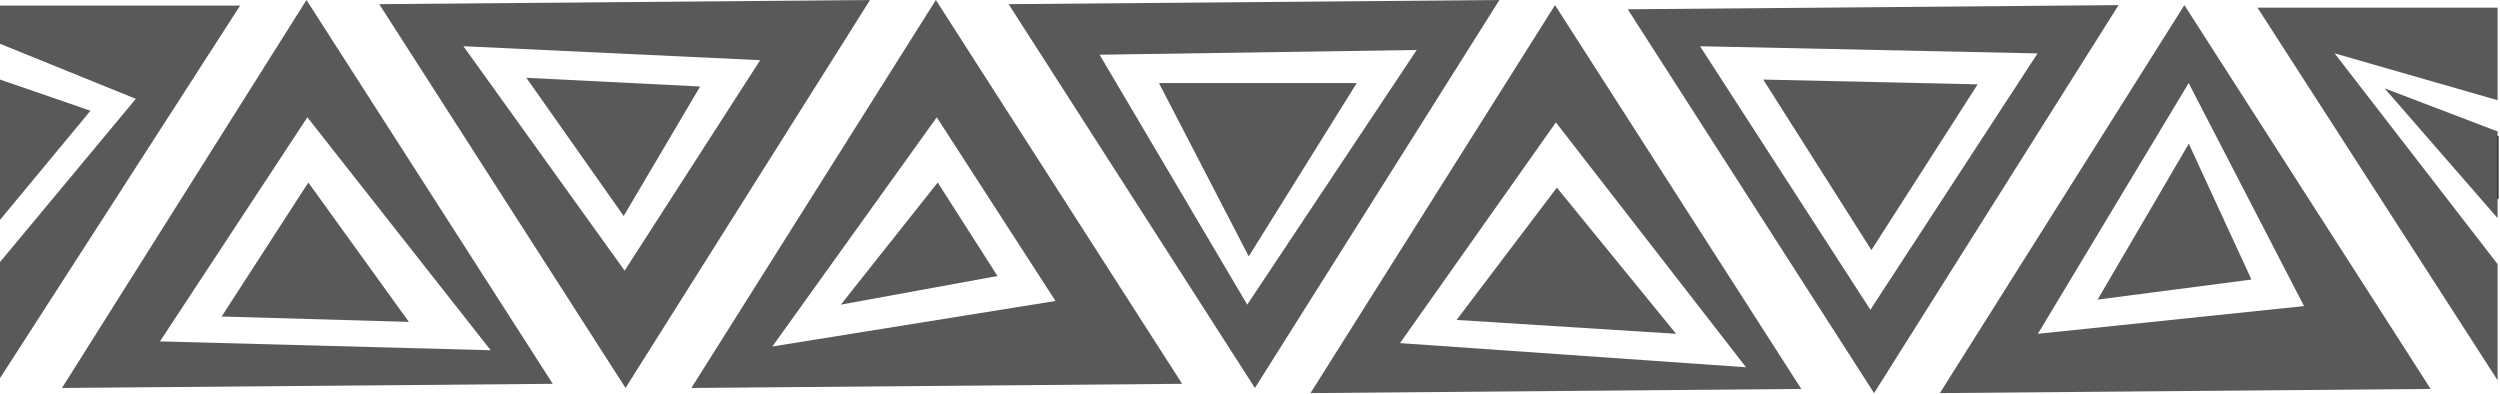
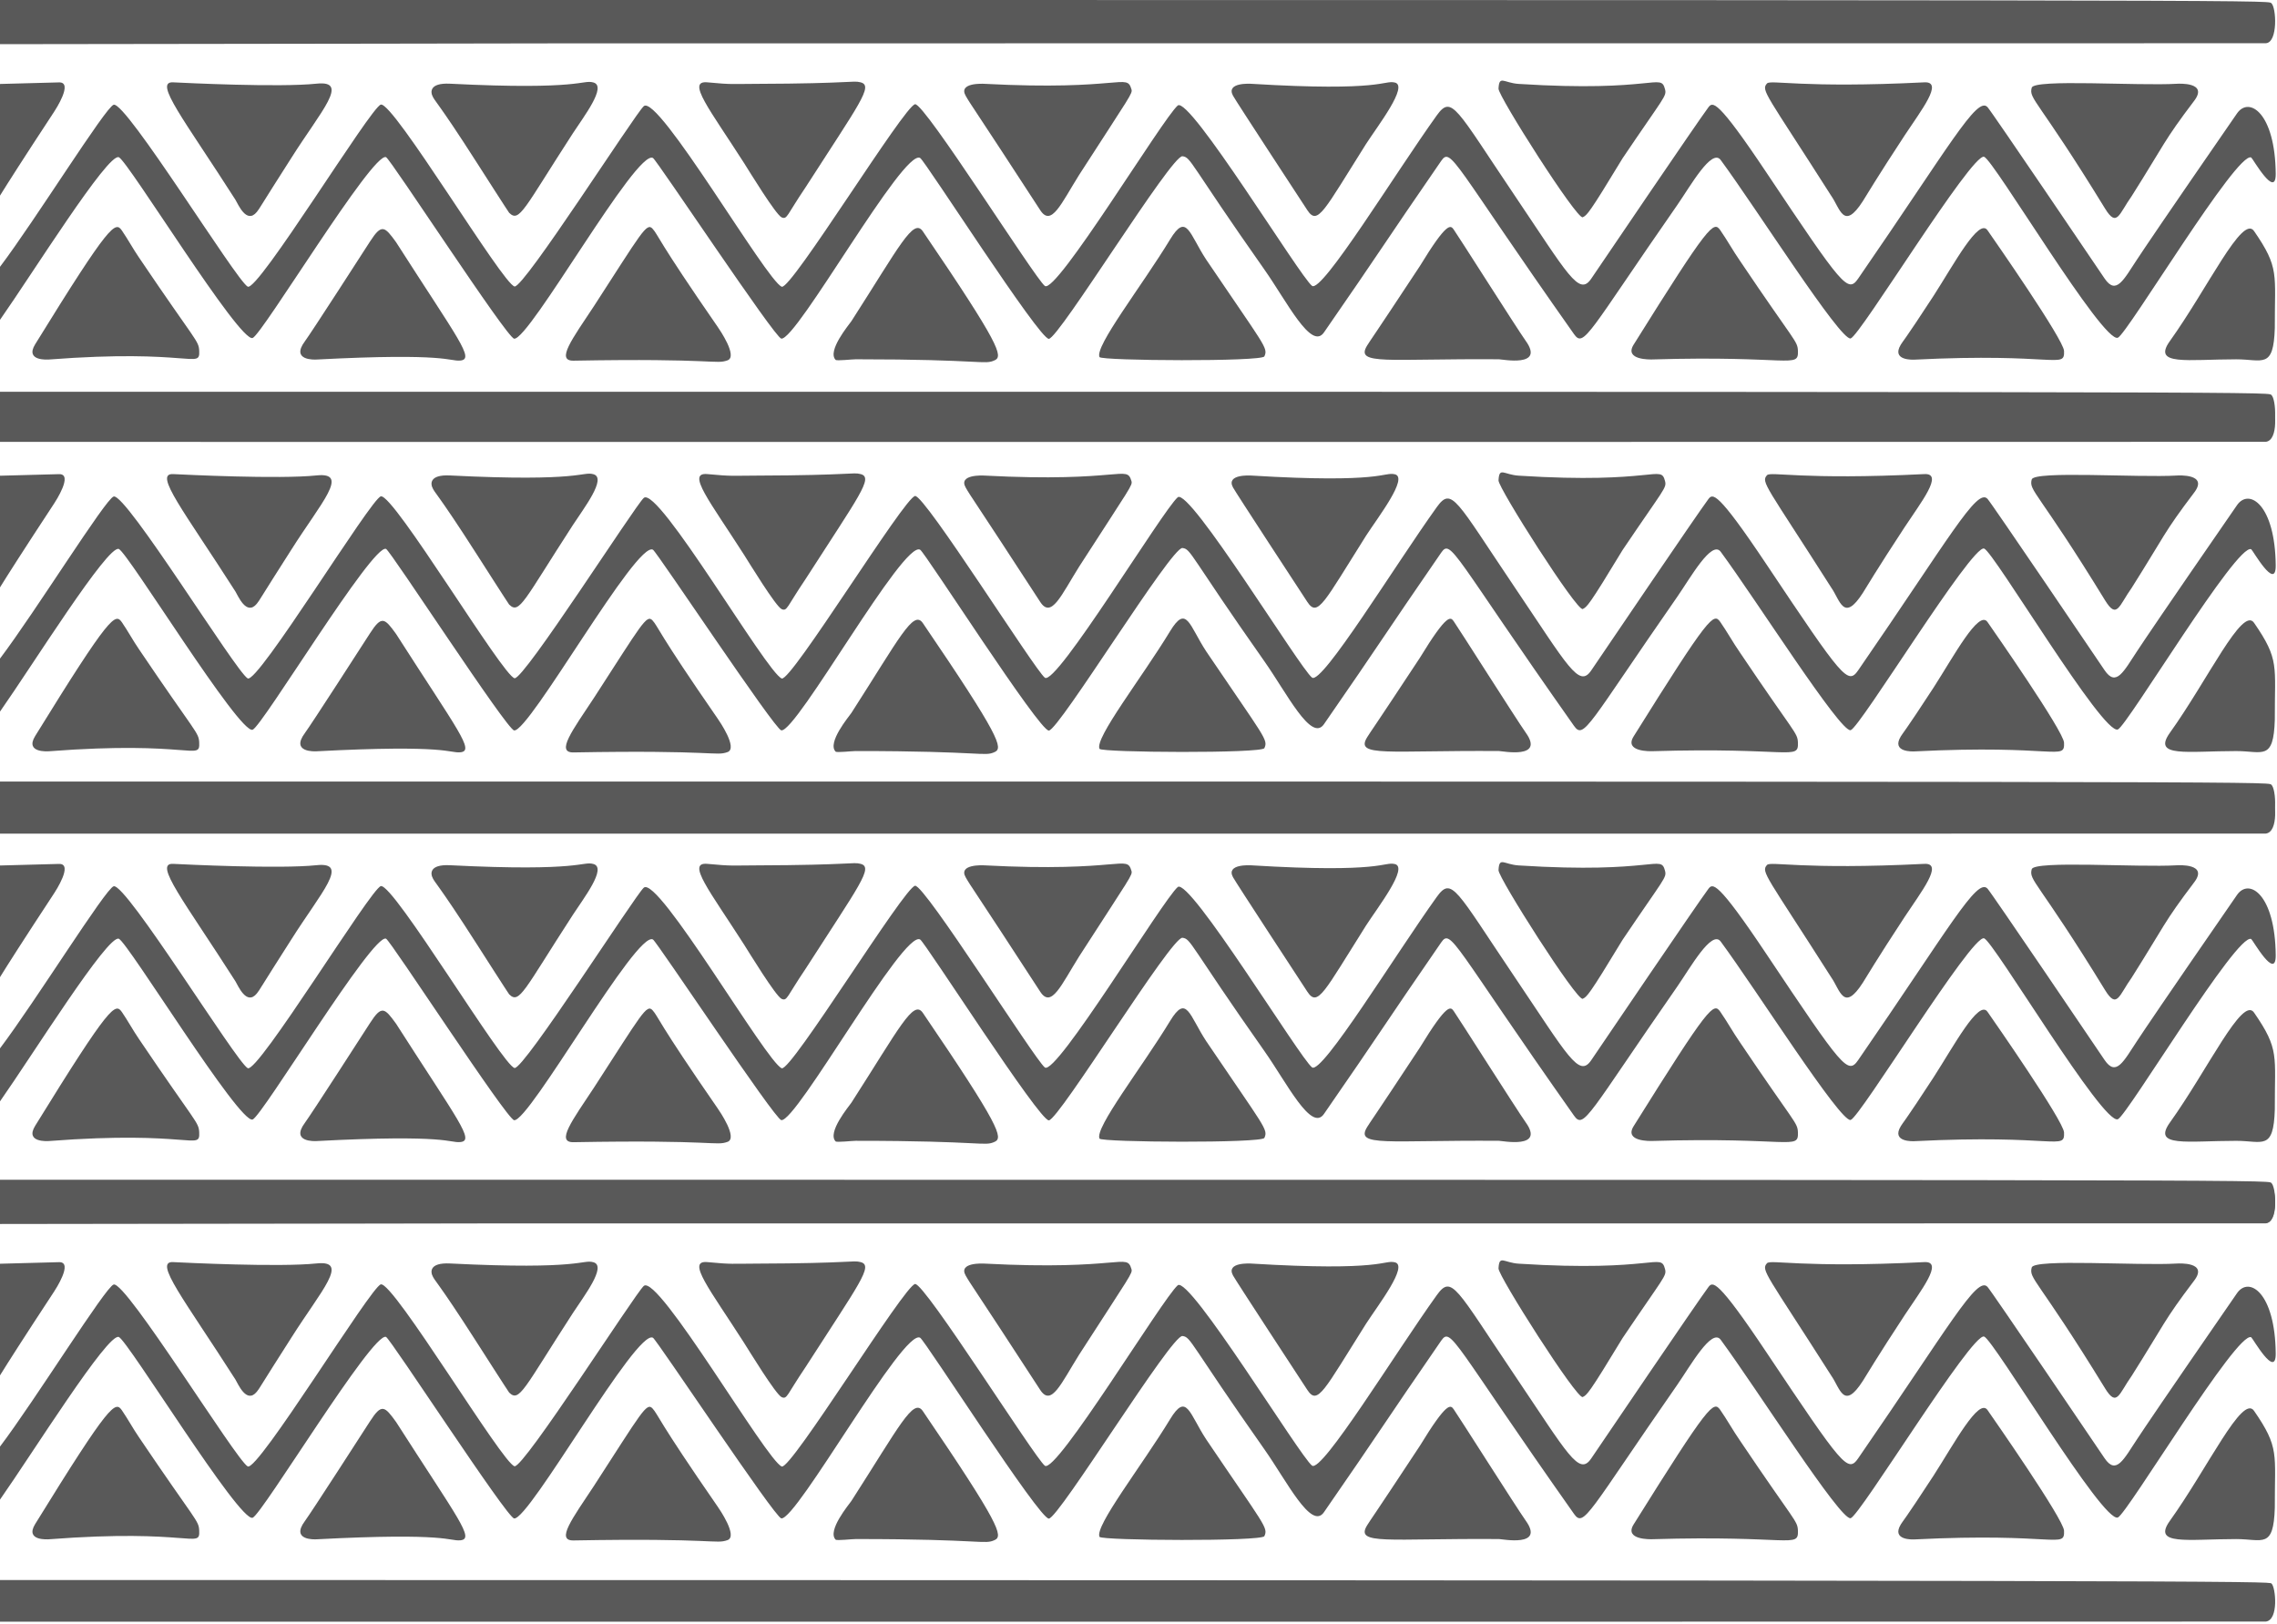
- <svg xmlns="http://www.w3.org/2000/svg" width="100%" height="100%" viewBox="0 0 1423 224" version="1.1" xml:space="preserve" style="fill-rule:evenodd;clip-rule:evenodd;stroke-linecap:round;stroke-linejoin:round;stroke-miterlimit:1.5;">
-   <g transform="matrix(1,0,0,1,-2073.094,-1345.737)">
-     <g transform="matrix(0,0.559313,-0.559313,0,3560.232,462.8917)">
-       <g transform="matrix(1,0,0,1,-899.8299,431.2446)">
-         <path d="M2868.872,1665.079L2873.105,2164.55L2478.275,1915.724L2868.872,1665.079ZM2834.717,1728.261L2597.656,1914.815L2825.698,2064.829L2834.717,1728.261Z" style="fill:rgb(89,89,89);" />
-       </g>
-       <g transform="matrix(1,0,0,1,-899.8299,431.2446)">
-         <path d="M2805.854,1811.514L2800.392,2002.06L2664.027,1913.834L2805.854,1811.514Z" style="fill:rgb(89,89,89);" />
-       </g>
+ <svg xmlns="http://www.w3.org/2000/svg" width="100%" height="100%" viewBox="0 0 780 556" version="1.1" xml:space="preserve" style="fill-rule:evenodd;clip-rule:evenodd;stroke-linejoin:round;stroke-miterlimit:2;">
+   <g>
+     <g>
+       <path d="M0,495.529l0,18.16c11.215,-15.982 36.908,-57.173 40.7,-55.708c3.092,1.194 41.339,63.571 45.846,61.919c3.293,-1.207 41.167,-63.852 45.691,-61.942c1.59,0.671 41.326,61.872 43.889,62.181c5.143,0.62 42.027,-65.291 47.565,-61.887c1.41,0.867 41.705,61.568 43.947,61.863c5.24,0.688 41.888,-65.363 47.576,-61.867c1.79,1.1 40.846,62.217 44.087,61.943c3.535,-0.299 41.989,-63.018 45.758,-62.541c2.994,0.379 2.272,2.167 28.089,38.843c7.66,10.881 16.029,27.789 20.374,21.518c20.225,-29.193 19.891,-29.376 40.14,-58.732c3.455,-5.008 4.025,0.478 45.52,59.294c3.438,4.874 4.839,-0.327 35.389,-44.234c4.452,-6.399 11.792,-19.57 14.872,-15.393c12.2,16.543 40.99,61.985 44.507,61.112c3.148,-0.781 41.479,-63.565 45.715,-62.229c3.265,1.029 40.814,64.218 45.845,61.968c3.317,-1.484 40.877,-64.083 45.658,-61.718c0.485,0.24 8.471,14.466 8.393,5.553c-0.183,-20.77 -9.121,-26.65 -13.27,-20.643c-26.274,38.045 -31.416,45.78 -34.107,49.828c-4.694,7.062 -7.26,12.59 -11.257,6.682c-3.193,-4.719 -38.67,-57.155 -40.096,-58.687c-3.625,-3.896 -13.106,13.493 -44.275,58.698c-3.542,5.136 -5.218,2.99 -31.381,-36.168c-17.092,-25.582 -18.501,-24.394 -19.996,-22.395c-3.834,5.128 -36.906,53.938 -40.1,58.652c-4.179,6.167 -7.999,-1.492 -26.226,-28.524c-20.156,-29.892 -21.514,-34.614 -26.699,-27.394c-14.174,19.737 -39.314,60.901 -42.708,58.358c-4.086,-3.061 -42.015,-65.212 -46.012,-61.761c-5.17,4.463 -41.667,64.812 -45.523,61.792c-3.484,-2.729 -41.08,-62.5 -44.429,-62.241c-3.552,0.275 -42.493,63.701 -45.687,62.513c-5.139,-1.912 -42.421,-66.249 -47.279,-61.835c-3.088,2.807 -41.03,62.245 -44.235,61.748c-3.968,-0.616 -41.52,-63.322 -45.827,-62.299c-3.404,0.808 -42.153,64.287 -45.609,62.354c-3.984,-2.228 -41.673,-63.454 -45.903,-62.304c-2.756,0.749 -26.813,39.485 -38.945,55.524Z" style="fill:#595959;" />
+       <path d="M0,404.127l0,15.129c97.674,-0.11 179.355,-0.254 196.541,-0.284c27.345,-0.048 578.45,0.03 579.65,-0.041c4.183,-0.247 3.597,-12.393 1.837,-13.753c-1.353,-1.045 -1.563,-1.063 -778.029,-1.052Z" style="fill:#595959;" />
+       <path d="M0,541.236l-0,14.26c340.002,0.006 775.718,0.022 776.137,-0.025c4.571,-0.507 3.378,-11.897 1.976,-13.041c-0.938,-0.766 -1.151,-1.179 -778.114,-1.194Z" style="fill:#595959;" />
+       <path d="M275.872,468.41c-6.394,9.456 -6.189,10.962 -8.084,10.192c-1.983,-0.806 -11.277,-16.077 -12.946,-18.686c-11.696,-18.274 -19.834,-28.282 -12.521,-27.586c8.534,0.812 8.366,0.543 16.929,0.517c32.732,-0.098 32.734,-1.231 35.541,-0.525c4.566,1.149 -0.482,7.387 -18.919,36.089Z" style="fill:#595959;" />
+       <path d="M369.671,464.026c-6.166,9.82 -9.524,17.96 -13.351,12.071c-23.472,-36.122 -23.634,-35.833 -25.533,-39.179c-2.583,-4.552 5.872,-4.108 6.426,-4.079c46.987,2.465 48.687,-3.85 50.365,1.861c0.435,1.48 -0.067,1.662 -17.907,29.326Z" style="fill:#595959;" />
+       <path d="M627.276,471.172c-22.177,-34.84 -24.142,-36.071 -21.984,-38.451c1.26,-1.389 11.877,1.707 53.908,-0.392c6.771,-0.338 -1.17,9.687 -6.722,18.135c-9.532,14.506 -13.403,21.09 -14.344,22.555c-6.621,10.314 -7.771,2.521 -10.859,-1.848Z" style="fill:#595959;" />
+       <path d="M0,432.89l0,38.249c2.571,-4.149 7.585,-12.058 18.533,-28.718c0.383,-0.582 6.696,-10.189 1.707,-10.072c-9.249,0.217 -15.236,0.42 -20.24,0.541Z" style="fill:#595959;" />
+       <path d="M196.186,449.874c-16.855,26.005 -18.228,30.598 -21.771,27.15c-0.214,-0.209 -10.18,-15.778 -11.061,-17.156c-13.904,-21.723 -14.46,-20.9 -15.344,-23.181c-0.275,-0.71 -1.236,-4.262 6.169,-3.888c45.271,2.284 45.213,-1.475 49.082,-0.428c4.773,1.293 -3.369,11.785 -7.075,17.503Z" style="fill:#595959;" />
+       <path d="M467.947,453.442c-14.394,22.782 -16.524,28.155 -20.122,22.662c-2.047,-3.124 -24.471,-37.356 -25.471,-39.229c-2.446,-4.578 5.831,-4.073 6.381,-4.04c45.161,2.753 45.174,-1.321 49.058,-0.442c4.827,1.092 -5.812,14.801 -9.846,21.049Z" style="fill:#595959;" />
+       <path d="M555.835,458.329c-11.633,19.218 -12.221,19.508 -13.657,20.216c-1.958,0.965 -28.975,-41.51 -28.851,-44.038c0.235,-4.786 1.775,-1.966 6.93,-1.637c46.752,2.984 48.592,-3.972 50.1,1.818c0.632,2.426 -0.18,2.371 -14.522,23.642Z" style="fill:#595959;" />
+       <path d="M730.236,471.28c-4.384,6.148 -5.048,10.962 -9.157,4.26c-23.069,-37.628 -26.143,-37.403 -25.105,-41.364c0.807,-3.078 36.585,-0.561 49.701,-1.355c0.563,-0.034 10.882,-0.658 5.967,5.819c-10.603,13.974 -10.033,14.633 -21.406,32.639Z" style="fill:#595959;" />
+       <path d="M413.218,493.099c20.068,29.71 21.249,30.144 19.9,33.102c-0.851,1.866 -55.848,1.529 -56.472,0.243c-1.754,-3.616 14.524,-24.388 24.168,-40.283c5.672,-9.348 6.55,-1.966 12.404,6.937Z" style="fill:#595959;" />
+       <path d="M47.615,492.34c19.617,29.09 20.452,28.362 20.626,31.979c0.308,6.39 -2.933,-0.761 -51.356,2.947c-0.47,0.036 -8.453,0.647 -4.831,-5.221c25.735,-41.697 27.463,-42.212 29.732,-38.907c2.021,2.943 3.808,6.26 5.829,9.203Z" style="fill:#595959;" />
+       <path d="M99.827,458.18c-10.968,17.15 -10.778,17.232 -11.831,18.528c-3.593,4.418 -6.526,-2.862 -7.349,-4.15c-17.47,-27.349 -28.152,-40.565 -21.356,-40.229c3.928,0.194 36.359,1.798 49.118,0.46c11.543,-1.211 1.638,9.228 -8.582,25.391Z" style="fill:#595959;" />
+       <path d="M203.532,508.878c16.251,-25.089 17.964,-28.666 20.002,-26.403c2.026,2.249 1.341,3.327 22.355,33.683c0.471,0.681 6.993,10.102 3.316,11.406c-4.113,1.459 -4.162,-0.769 -52.723,0.109c-6.165,0.111 -0.488,-7.387 7.05,-18.795Z" style="fill:#595959;" />
+       <path d="M596.039,493.462c18.881,28.09 19.72,27.368 19.85,30.857c0.232,6.213 -2.67,1.52 -49.874,2.932c-0.574,0.017 -9.754,0.292 -6.403,-5.07c25.902,-41.434 27.399,-42.467 29.69,-39.185c2.334,3.344 4.402,7.122 6.737,10.465Z" style="fill:#595959;" />
+       <path d="M662.35,505.465c7.042,-10.937 15.479,-26.769 18.479,-22.463c2.194,3.15 26.053,37.395 26.221,41.327c0.271,6.376 -2.82,0.565 -51.208,2.992c-0.46,0.023 -8.079,0.405 -4.71,-5.139c0.854,-1.405 0.987,-1.027 11.219,-16.716Z" style="fill:#595959;" />
+       <path d="M291.651,514.14c16.47,-25.62 21.234,-35.53 24.483,-30.758c26.495,38.911 27.502,42.815 24.623,44.147c-3.651,1.689 -3.744,-0.334 -47.61,-0.333c-1.359,0 -6.507,0.606 -6.906,0.195c-2.955,-3.049 4.52,-11.96 5.41,-13.25Z" style="fill:#595959;" />
+       <path d="M135.705,487.133c21.2,33.131 27.034,40.052 21.978,40.492c-3.936,0.342 -3.922,-2.715 -49.276,-0.34c-0.451,0.024 -8.942,0.468 -3.984,-6.223c2.259,-3.049 20.533,-31.42 22.305,-34.173c4.008,-6.223 5.015,-5.247 8.978,0.244Z" style="fill:#595959;" />
+       <path d="M486.351,495.32c9.396,-15.418 10.552,-14.047 11.604,-12.606c1.277,1.748 21.753,34.061 24.715,38.208c6.552,9.173 -8.029,6.283 -9.195,6.274c-38.001,-0.282 -49.428,2.183 -45.148,-4.72c1.394,-2.248 1.481,-2.05 18.023,-27.157Z" style="fill:#595959;" />
+       <path d="M779.252,516.465c-0.434,14.255 -4.183,10.738 -13.244,10.741c-16.699,0.007 -28.826,2.297 -22.707,-6.251c13.075,-18.261 24.815,-43.497 28.834,-37.683c8.784,12.708 7.056,14.632 7.116,33.192Z" style="fill:#595959;" />
    </g>
-     <g transform="matrix(0,0.559313,-0.559313,0,4270.892,465.8042)">
-       <g transform="matrix(1,0,0,1,-899.8299,431.2446)">
-         <path d="M2868.872,1665.079L2873.105,2164.55L2478.275,1915.724L2868.872,1665.079ZM2846.82,1721.345L2597.656,1914.815L2822.24,2073.474L2846.82,1721.345Z" style="fill:rgb(89,89,89);" />
-       </g>
-       <g transform="matrix(1,0,0,1,-899.8299,431.2446)">
-         <path d="M2812.77,1792.495L2798.663,2015.891L2664.027,1913.834L2812.77,1792.495Z" style="fill:rgb(89,89,89);" />
-       </g>
+     <g>
+       <path d="M0,359.111l0,18.16c11.215,-15.982 36.908,-57.173 40.7,-55.708c3.092,1.194 41.339,63.571 45.846,61.919c3.293,-1.207 41.167,-63.852 45.691,-61.942c1.59,0.671 41.326,61.872 43.889,62.181c5.143,0.62 42.027,-65.291 47.565,-61.887c1.41,0.867 41.705,61.568 43.947,61.863c5.24,0.688 41.888,-65.363 47.576,-61.867c1.79,1.1 40.846,62.217 44.087,61.943c3.535,-0.299 41.989,-63.018 45.758,-62.541c2.994,0.379 2.272,2.167 28.089,38.843c7.66,10.881 16.029,27.789 20.374,21.518c20.225,-29.193 19.891,-29.376 40.14,-58.732c3.455,-5.008 4.025,0.478 45.52,59.294c3.438,4.874 4.839,-0.327 35.389,-44.234c4.452,-6.399 11.792,-19.57 14.872,-15.393c12.2,16.543 40.99,61.985 44.507,61.112c3.148,-0.781 41.479,-63.565 45.715,-62.229c3.265,1.029 40.814,64.218 45.845,61.968c3.317,-1.484 40.877,-64.083 45.658,-61.718c0.485,0.24 8.471,14.466 8.393,5.553c-0.183,-20.77 -9.121,-26.65 -13.27,-20.643c-26.274,38.045 -31.416,45.78 -34.107,49.828c-4.694,7.062 -7.26,12.59 -11.257,6.682c-3.193,-4.719 -38.67,-57.155 -40.096,-58.687c-3.625,-3.896 -13.106,13.493 -44.275,58.698c-3.542,5.136 -5.218,2.99 -31.381,-36.168c-17.092,-25.582 -18.501,-24.394 -19.996,-22.395c-3.834,5.128 -36.906,53.938 -40.1,58.652c-4.179,6.167 -7.999,-1.492 -26.226,-28.524c-20.156,-29.892 -21.514,-34.614 -26.699,-27.394c-14.174,19.737 -39.314,60.901 -42.708,58.358c-4.086,-3.061 -42.015,-65.212 -46.012,-61.761c-5.17,4.463 -41.667,64.812 -45.523,61.792c-3.484,-2.729 -41.08,-62.5 -44.429,-62.241c-3.552,0.275 -42.493,63.701 -45.687,62.513c-5.139,-1.912 -42.421,-66.249 -47.279,-61.835c-3.088,2.807 -41.03,62.245 -44.235,61.748c-3.968,-0.616 -41.52,-63.322 -45.827,-62.299c-3.404,0.808 -42.153,64.287 -45.609,62.354c-3.984,-2.228 -41.673,-63.454 -45.903,-62.304c-2.756,0.749 -26.813,39.485 -38.945,55.524Z" style="fill:#595959;" />
+       <path d="M0,267.71l0,15.129c97.674,-0.11 179.355,-0.254 196.541,-0.284c27.345,-0.048 578.45,0.03 579.65,-0.041c4.183,-0.247 3.597,-12.393 1.837,-13.753c-1.353,-1.045 -1.563,-1.063 -778.029,-1.052Z" style="fill:#595959;" />
+       <path d="M0,404.819l-0,14.26c340.002,0.006 775.718,0.022 776.137,-0.025c4.571,-0.507 3.378,-11.897 1.976,-13.041c-0.938,-0.766 -1.151,-1.179 -778.114,-1.194Z" style="fill:#595959;" />
+       <path d="M275.872,331.992c-6.394,9.456 -6.189,10.962 -8.084,10.192c-1.983,-0.806 -11.277,-16.077 -12.946,-18.686c-11.696,-18.274 -19.834,-28.282 -12.521,-27.586c8.534,0.812 8.366,0.543 16.929,0.517c32.732,-0.098 32.734,-1.231 35.541,-0.525c4.566,1.149 -0.482,7.387 -18.919,36.089Z" style="fill:#595959;" />
+       <path d="M369.671,327.608c-6.166,9.82 -9.524,17.96 -13.351,12.071c-23.472,-36.122 -23.634,-35.833 -25.533,-39.179c-2.583,-4.552 5.872,-4.108 6.426,-4.079c46.987,2.465 48.687,-3.85 50.365,1.861c0.435,1.48 -0.067,1.662 -17.907,29.326Z" style="fill:#595959;" />
+       <path d="M627.276,334.755c-22.177,-34.84 -24.142,-36.071 -21.984,-38.451c1.26,-1.389 11.877,1.707 53.908,-0.392c6.771,-0.338 -1.17,9.687 -6.722,18.135c-9.532,14.506 -13.403,21.09 -14.344,22.555c-6.621,10.314 -7.771,2.521 -10.859,-1.848Z" style="fill:#595959;" />
+       <path d="M0,296.473l0,38.249c2.571,-4.149 7.585,-12.058 18.533,-28.718c0.383,-0.582 6.696,-10.189 1.707,-10.072c-9.249,0.217 -15.236,0.42 -20.24,0.541Z" style="fill:#595959;" />
+       <path d="M196.186,313.457c-16.855,26.005 -18.228,30.598 -21.771,27.15c-0.214,-0.209 -10.18,-15.778 -11.061,-17.156c-13.904,-21.723 -14.46,-20.9 -15.344,-23.181c-0.275,-0.71 -1.236,-4.262 6.169,-3.888c45.271,2.284 45.213,-1.475 49.082,-0.428c4.773,1.293 -3.369,11.785 -7.075,17.503Z" style="fill:#595959;" />
+       <path d="M467.947,317.025c-14.394,22.782 -16.524,28.155 -20.122,22.662c-2.047,-3.124 -24.471,-37.356 -25.471,-39.229c-2.446,-4.578 5.831,-4.073 6.381,-4.04c45.161,2.753 45.174,-1.321 49.058,-0.442c4.827,1.092 -5.812,14.801 -9.846,21.049Z" style="fill:#595959;" />
+       <path d="M555.835,321.912c-11.633,19.218 -12.221,19.508 -13.657,20.216c-1.958,0.965 -28.975,-41.51 -28.851,-44.038c0.235,-4.786 1.775,-1.966 6.93,-1.637c46.752,2.984 48.592,-3.972 50.1,1.818c0.632,2.426 -0.18,2.371 -14.522,23.642Z" style="fill:#595959;" />
+       <path d="M730.236,334.862c-4.384,6.148 -5.048,10.962 -9.157,4.26c-23.069,-37.628 -26.143,-37.403 -25.105,-41.364c0.807,-3.078 36.585,-0.561 49.701,-1.355c0.563,-0.034 10.882,-0.658 5.967,5.819c-10.603,13.974 -10.033,14.633 -21.406,32.639Z" style="fill:#595959;" />
+       <path d="M413.218,356.682c20.068,29.71 21.249,30.144 19.9,33.102c-0.851,1.866 -55.848,1.529 -56.472,0.243c-1.754,-3.616 14.524,-24.388 24.168,-40.283c5.672,-9.348 6.55,-1.966 12.404,6.937Z" style="fill:#595959;" />
+       <path d="M47.615,355.923c19.617,29.09 20.452,28.362 20.626,31.979c0.308,6.39 -2.933,-0.761 -51.356,2.947c-0.47,0.036 -8.453,0.647 -4.831,-5.221c25.735,-41.697 27.463,-42.212 29.732,-38.907c2.021,2.943 3.808,6.26 5.829,9.203Z" style="fill:#595959;" />
+       <path d="M99.827,321.762c-10.968,17.15 -10.778,17.232 -11.831,18.528c-3.593,4.418 -6.526,-2.862 -7.349,-4.15c-17.47,-27.349 -28.152,-40.565 -21.356,-40.229c3.928,0.194 36.359,1.798 49.118,0.46c11.543,-1.211 1.638,9.228 -8.582,25.391Z" style="fill:#595959;" />
+       <path d="M203.532,372.461c16.251,-25.089 17.964,-28.666 20.002,-26.403c2.026,2.249 1.341,3.327 22.355,33.683c0.471,0.681 6.993,10.102 3.316,11.406c-4.113,1.459 -4.162,-0.769 -52.723,0.109c-6.165,0.111 -0.488,-7.387 7.05,-18.795Z" style="fill:#595959;" />
+       <path d="M596.039,357.045c18.881,28.09 19.72,27.368 19.85,30.857c0.232,6.213 -2.67,1.52 -49.874,2.932c-0.574,0.017 -9.754,0.292 -6.403,-5.07c25.902,-41.434 27.399,-42.467 29.69,-39.185c2.334,3.344 4.402,7.122 6.737,10.465Z" style="fill:#595959;" />
+       <path d="M662.35,369.048c7.042,-10.937 15.479,-26.769 18.479,-22.463c2.194,3.15 26.053,37.395 26.221,41.327c0.271,6.376 -2.82,0.565 -51.208,2.992c-0.46,0.023 -8.079,0.405 -4.71,-5.139c0.854,-1.405 0.987,-1.027 11.219,-16.716Z" style="fill:#595959;" />
+       <path d="M291.651,377.723c16.47,-25.62 21.234,-35.53 24.483,-30.758c26.495,38.911 27.502,42.815 24.623,44.147c-3.651,1.689 -3.744,-0.334 -47.61,-0.333c-1.359,0 -6.507,0.606 -6.906,0.195c-2.955,-3.049 4.52,-11.96 5.41,-13.25Z" style="fill:#595959;" />
+       <path d="M135.705,350.716c21.2,33.131 27.034,40.052 21.978,40.492c-3.936,0.342 -3.922,-2.715 -49.276,-0.34c-0.451,0.024 -8.942,0.468 -3.984,-6.223c2.259,-3.049 20.533,-31.42 22.305,-34.173c4.008,-6.223 5.015,-5.247 8.978,0.244Z" style="fill:#595959;" />
+       <path d="M486.351,358.903c9.396,-15.418 10.552,-14.047 11.604,-12.606c1.277,1.748 21.753,34.061 24.715,38.208c6.552,9.173 -8.029,6.283 -9.195,6.274c-38.001,-0.282 -49.428,2.183 -45.148,-4.72c1.394,-2.248 1.481,-2.05 18.023,-27.157Z" style="fill:#595959;" />
+       <path d="M779.252,380.048c-0.434,14.255 -4.183,10.738 -13.244,10.741c-16.699,0.007 -28.826,2.297 -22.707,-6.251c13.075,-18.261 24.815,-43.497 28.834,-37.683c8.784,12.708 7.056,14.632 7.116,33.192Z" style="fill:#595959;" />
    </g>
-     <g transform="matrix(0,0.559313,-0.559313,0,3918.474,462.8917)">
-       <g transform="matrix(1,0,0,1,-899.8299,431.2446)">
-         <path d="M2868.872,1665.079L2873.105,2164.55L2478.275,1915.724L2868.872,1665.079ZM2784.577,1793.961L2597.656,1914.815L2830.884,2082.118L2784.577,1793.961Z" style="fill:rgb(89,89,89);" />
-       </g>
-       <g transform="matrix(1,0,0,1,-899.8299,431.2446)">
-         <path d="M2759.172,1853.009L2788.289,2012.433L2664.027,1913.834L2759.172,1853.009Z" style="fill:rgb(89,89,89);" />
-       </g>
+     <g>
+       <path d="M0,225.597l0,18.16c11.215,-15.982 36.908,-57.173 40.7,-55.708c3.092,1.194 41.339,63.571 45.846,61.919c3.293,-1.207 41.167,-63.852 45.691,-61.942c1.59,0.671 41.326,61.872 43.889,62.181c5.143,0.62 42.027,-65.291 47.565,-61.887c1.41,0.867 41.705,61.568 43.947,61.863c5.24,0.688 41.888,-65.363 47.576,-61.867c1.79,1.1 40.846,62.217 44.087,61.943c3.535,-0.299 41.989,-63.018 45.758,-62.541c2.994,0.379 2.272,2.167 28.089,38.843c7.66,10.881 16.029,27.789 20.374,21.518c20.225,-29.193 19.891,-29.376 40.14,-58.732c3.455,-5.008 4.025,0.478 45.52,59.294c3.438,4.874 4.839,-0.327 35.389,-44.234c4.452,-6.399 11.792,-19.57 14.872,-15.393c12.2,16.543 40.99,61.985 44.507,61.112c3.148,-0.781 41.479,-63.565 45.715,-62.229c3.265,1.029 40.814,64.218 45.845,61.968c3.317,-1.484 40.877,-64.083 45.658,-61.718c0.485,0.24 8.471,14.466 8.393,5.553c-0.183,-20.77 -9.121,-26.65 -13.27,-20.643c-26.274,38.045 -31.416,45.78 -34.107,49.828c-4.694,7.062 -7.26,12.59 -11.257,6.682c-3.193,-4.719 -38.67,-57.155 -40.096,-58.687c-3.625,-3.896 -13.106,13.493 -44.275,58.698c-3.542,5.136 -5.218,2.99 -31.381,-36.168c-17.092,-25.582 -18.501,-24.394 -19.996,-22.395c-3.834,5.128 -36.906,53.938 -40.1,58.652c-4.179,6.167 -7.999,-1.492 -26.226,-28.524c-20.156,-29.892 -21.514,-34.614 -26.699,-27.394c-14.174,19.737 -39.314,60.901 -42.708,58.358c-4.086,-3.061 -42.015,-65.212 -46.012,-61.761c-5.17,4.463 -41.667,64.812 -45.523,61.792c-3.484,-2.729 -41.08,-62.5 -44.429,-62.241c-3.552,0.275 -42.493,63.701 -45.687,62.513c-5.139,-1.912 -42.421,-66.249 -47.279,-61.835c-3.088,2.807 -41.03,62.245 -44.235,61.748c-3.968,-0.616 -41.52,-63.322 -45.827,-62.299c-3.404,0.808 -42.153,64.287 -45.609,62.354c-3.984,-2.228 -41.673,-63.454 -45.903,-62.304c-2.756,0.749 -26.813,39.485 -38.945,55.524Z" style="fill:#595959;" />
+       <path d="M0,134.195l0,15.129c97.674,-0.11 179.355,-0.254 196.541,-0.284c27.345,-0.048 578.45,0.03 579.65,-0.041c4.183,-0.247 3.597,-12.393 1.837,-13.753c-1.353,-1.045 -1.563,-1.063 -778.029,-1.052Z" style="fill:#595959;" />
+       <path d="M0,271.305l-0,14.26c340.002,0.006 775.718,0.022 776.137,-0.025c4.571,-0.507 3.378,-11.897 1.976,-13.041c-0.938,-0.766 -1.151,-1.179 -778.114,-1.194Z" style="fill:#595959;" />
+       <path d="M275.872,198.478c-6.394,9.456 -6.189,10.962 -8.084,10.192c-1.983,-0.806 -11.277,-16.077 -12.946,-18.686c-11.696,-18.274 -19.834,-28.282 -12.521,-27.586c8.534,0.812 8.366,0.543 16.929,0.517c32.732,-0.098 32.734,-1.231 35.541,-0.525c4.566,1.149 -0.482,7.387 -18.919,36.089Z" style="fill:#595959;" />
+       <path d="M369.671,194.094c-6.166,9.82 -9.524,17.96 -13.351,12.071c-23.472,-36.122 -23.634,-35.833 -25.533,-39.179c-2.583,-4.552 5.872,-4.108 6.426,-4.079c46.987,2.465 48.687,-3.85 50.365,1.861c0.435,1.48 -0.067,1.662 -17.907,29.326Z" style="fill:#595959;" />
+       <path d="M627.276,201.24c-22.177,-34.84 -24.142,-36.071 -21.984,-38.451c1.26,-1.389 11.877,1.707 53.908,-0.392c6.771,-0.338 -1.17,9.687 -6.722,18.135c-9.532,14.506 -13.403,21.09 -14.344,22.555c-6.621,10.314 -7.771,2.521 -10.859,-1.848Z" style="fill:#595959;" />
+       <path d="M0,162.958l0,38.249c2.571,-4.149 7.585,-12.058 18.533,-28.718c0.383,-0.582 6.696,-10.189 1.707,-10.072c-9.249,0.217 -15.236,0.42 -20.24,0.541Z" style="fill:#595959;" />
+       <path d="M196.186,179.942c-16.855,26.005 -18.228,30.598 -21.771,27.15c-0.214,-0.209 -10.18,-15.778 -11.061,-17.156c-13.904,-21.723 -14.46,-20.9 -15.344,-23.181c-0.275,-0.71 -1.236,-4.262 6.169,-3.888c45.271,2.284 45.213,-1.475 49.082,-0.428c4.773,1.293 -3.369,11.785 -7.075,17.503Z" style="fill:#595959;" />
+       <path d="M467.947,183.51c-14.394,22.782 -16.524,28.155 -20.122,22.662c-2.047,-3.124 -24.471,-37.356 -25.471,-39.229c-2.446,-4.578 5.831,-4.073 6.381,-4.04c45.161,2.753 45.174,-1.321 49.058,-0.442c4.827,1.092 -5.812,14.801 -9.846,21.049Z" style="fill:#595959;" />
+       <path d="M555.835,188.397c-11.633,19.218 -12.221,19.508 -13.657,20.216c-1.958,0.965 -28.975,-41.51 -28.851,-44.038c0.235,-4.786 1.775,-1.966 6.93,-1.637c46.752,2.984 48.592,-3.972 50.1,1.818c0.632,2.426 -0.18,2.371 -14.522,23.642Z" style="fill:#595959;" />
+       <path d="M730.236,201.348c-4.384,6.148 -5.048,10.962 -9.157,4.26c-23.069,-37.628 -26.143,-37.403 -25.105,-41.364c0.807,-3.078 36.585,-0.561 49.701,-1.355c0.563,-0.034 10.882,-0.658 5.967,5.819c-10.603,13.974 -10.033,14.633 -21.406,32.639Z" style="fill:#595959;" />
+       <path d="M413.218,223.167c20.068,29.71 21.249,30.144 19.9,33.102c-0.851,1.866 -55.848,1.529 -56.472,0.243c-1.754,-3.616 14.524,-24.388 24.168,-40.283c5.672,-9.348 6.55,-1.966 12.404,6.937Z" style="fill:#595959;" />
+       <path d="M47.615,222.409c19.617,29.09 20.452,28.362 20.626,31.979c0.308,6.39 -2.933,-0.761 -51.356,2.947c-0.47,0.036 -8.453,0.647 -4.831,-5.221c25.735,-41.697 27.463,-42.212 29.732,-38.907c2.021,2.943 3.808,6.26 5.829,9.203Z" style="fill:#595959;" />
+       <path d="M99.827,188.248c-10.968,17.15 -10.778,17.232 -11.831,18.528c-3.593,4.418 -6.526,-2.862 -7.349,-4.15c-17.47,-27.349 -28.152,-40.565 -21.356,-40.229c3.928,0.194 36.359,1.798 49.118,0.46c11.543,-1.211 1.638,9.228 -8.582,25.391Z" style="fill:#595959;" />
+       <path d="M203.532,238.946c16.251,-25.089 17.964,-28.666 20.002,-26.403c2.026,2.249 1.341,3.327 22.355,33.683c0.471,0.681 6.993,10.102 3.316,11.406c-4.113,1.459 -4.162,-0.769 -52.723,0.109c-6.165,0.111 -0.488,-7.387 7.05,-18.795Z" style="fill:#595959;" />
+       <path d="M596.039,223.53c18.881,28.09 19.72,27.368 19.85,30.857c0.232,6.213 -2.67,1.52 -49.874,2.932c-0.574,0.017 -9.754,0.292 -6.403,-5.07c25.902,-41.434 27.399,-42.467 29.69,-39.185c2.334,3.344 4.402,7.122 6.737,10.465Z" style="fill:#595959;" />
+       <path d="M662.35,235.533c7.042,-10.937 15.479,-26.769 18.479,-22.463c2.194,3.15 26.053,37.395 26.221,41.327c0.271,6.376 -2.82,0.565 -51.208,2.992c-0.46,0.023 -8.079,0.405 -4.71,-5.139c0.854,-1.405 0.987,-1.027 11.219,-16.716Z" style="fill:#595959;" />
+       <path d="M291.651,244.209c16.47,-25.62 21.234,-35.53 24.483,-30.758c26.495,38.911 27.502,42.815 24.623,44.147c-3.651,1.689 -3.744,-0.334 -47.61,-0.333c-1.359,0 -6.507,0.606 -6.906,0.195c-2.955,-3.049 4.52,-11.96 5.41,-13.25Z" style="fill:#595959;" />
+       <path d="M135.705,217.202c21.2,33.131 27.034,40.052 21.978,40.492c-3.936,0.342 -3.922,-2.715 -49.276,-0.34c-0.451,0.024 -8.942,0.468 -3.984,-6.223c2.259,-3.049 20.533,-31.42 22.305,-34.173c4.008,-6.223 5.015,-5.247 8.978,0.244Z" style="fill:#595959;" />
+       <path d="M486.351,225.388c9.396,-15.418 10.552,-14.047 11.604,-12.606c1.277,1.748 21.753,34.061 24.715,38.208c6.552,9.173 -8.029,6.283 -9.195,6.274c-38.001,-0.282 -49.428,2.183 -45.148,-4.72c1.394,-2.248 1.481,-2.05 18.023,-27.157Z" style="fill:#595959;" />
+       <path d="M779.252,246.534c-0.434,14.255 -4.183,10.738 -13.244,10.741c-16.699,0.007 -28.826,2.297 -22.707,-6.251c13.075,-18.261 24.815,-43.497 28.834,-37.683c8.784,12.708 7.056,14.632 7.116,33.192Z" style="fill:#595959;" />
    </g>
-     <g transform="matrix(0,0.559313,-0.559313,0,4629.134,465.8042)">
-       <g transform="matrix(1,0,0,1,-899.8299,431.2446)">
-         <path d="M2868.872,1665.079L2873.105,2164.55L2478.275,1915.724L2868.872,1665.079ZM2784.577,1793.961L2557.608,1911.357L2812.77,2064.829L2784.577,1793.961Z" style="fill:rgb(89,89,89);" />
-       </g>
-       <g transform="matrix(1,0,0,1,-899.8299,431.2446)">
-         <path d="M2757.561,1847.468L2777.975,2004.024L2619.309,1911.239L2757.561,1847.468Z" style="fill:rgb(89,89,89);" />
-       </g>
-     </g>
-     <g transform="matrix(0,-0.559313,0.559313,0,1116.459,2449.416)">
-       <g transform="matrix(1,0,0,1,-899.8299,431.2446)">
-         <path d="M2868.872,1665.079L2873.105,2164.55L2478.275,1915.724L2868.872,1665.079ZM2826.072,1750.737L2597.656,1914.815L2811.866,2052.726L2826.072,1750.737Z" style="fill:rgb(89,89,89);" />
-       </g>
-       <g transform="matrix(1,0,0,1,-899.8299,431.2446)">
-         <path d="M2793.928,1814.795L2785.067,1991.643L2653.299,1913.834L2793.928,1814.795Z" style="fill:rgb(89,89,89);" />
-       </g>
-     </g>
-     <g transform="matrix(0,-0.559313,0.559313,0,1827.118,2452.329)">
-       <g transform="matrix(1,0,0,1,-899.8299,431.2446)">
-         <path d="M2868.872,1665.079L2873.105,2164.55L2478.275,1915.724L2868.872,1665.079ZM2831.259,1738.634L2563.077,1911.974L2823.969,2082.118L2831.259,1738.634Z" style="fill:rgb(89,89,89);" />
-       </g>
-       <g transform="matrix(1,0,0,1,-899.8299,431.2446)">
-         <path d="M2797.347,1802.928L2792.455,2021.137L2623.848,1913.027L2797.347,1802.928Z" style="fill:rgb(89,89,89);" />
-       </g>
-     </g>
-     <g transform="matrix(0,-0.559313,0.559313,0,1474.701,2449.416)">
-       <g transform="matrix(1,0,0,1,-899.8299,431.2446)">
-         <path d="M2868.872,1665.079L2873.105,2164.55L2478.275,1915.724L2868.872,1665.079ZM2817.427,1757.653L2563.09,1907.899L2822.24,2080.389L2817.427,1757.653Z" style="fill:rgb(89,89,89);" />
-       </g>
-       <g transform="matrix(1,0,0,1,-899.8299,431.2446)">
-         <path d="M2788.564,1818.076L2788.564,2019.349L2612.217,1909.451L2788.564,1818.076Z" style="fill:rgb(89,89,89);" />
-       </g>
-     </g>
-     <g transform="matrix(-0,0.559313,0.559313,0,1606.415,90.93127)">
-       <g transform="matrix(1,0,0,1,-2231.307,283.1266)">
-         <path d="M4859.665,551.252L4480.507,795.598L4480.507,551.252L4519.327,551.252L4575.365,689.48L4741.485,551.252L4859.665,551.252Z" style="fill:rgb(89,89,89);" />
-       </g>
-       <path d="M2467.262,834.379L2356.183,926.425L2324.441,834.379L2467.262,834.379Z" style="fill:rgb(89,89,89);" />
-     </g>
-     <g transform="matrix(0,0.559313,-0.559313,0,3961.409,92.11217)">
-       <g transform="matrix(1,0,0,1,-2231.307,283.1266)">
-         <path d="M4859.665,551.252L4480.507,795.598L4480.507,551.252L4574.654,551.252L4526.954,717.143L4741.485,551.252L4859.665,551.252Z" style="fill:rgb(89,89,89);" />
-       </g>
-       <g transform="matrix(1,0,0,1,-2231.307,283.1266)">
-         <path d="M4674.412,551.252L4611.813,593.041L4611.813,551.252L4674.412,551.252Z" style="fill:rgb(89,89,89);stroke:black;stroke-width:1.79px;" />
-       </g>
-       <path d="M2463.363,834.379L2331.269,949.4L2375.142,834.379L2463.363,834.379Z" style="fill:rgb(89,89,89);" />
+     <g>
+       <path d="M0,91.403l0,18.16c11.215,-15.982 36.908,-57.173 40.7,-55.708c3.092,1.194 41.339,63.571 45.846,61.919c3.293,-1.207 41.167,-63.852 45.691,-61.942c1.59,0.671 41.326,61.872 43.889,62.181c5.143,0.62 42.027,-65.291 47.565,-61.887c1.41,0.867 41.705,61.568 43.947,61.863c5.24,0.688 41.888,-65.363 47.576,-61.867c1.79,1.1 40.846,62.217 44.087,61.943c3.535,-0.299 41.989,-63.018 45.758,-62.541c2.994,0.379 2.272,2.167 28.089,38.843c7.66,10.881 16.029,27.789 20.374,21.518c20.225,-29.193 19.891,-29.376 40.14,-58.732c3.455,-5.008 4.025,0.478 45.52,59.294c3.438,4.874 4.839,-0.327 35.389,-44.234c4.452,-6.399 11.792,-19.57 14.872,-15.393c12.2,16.543 40.99,61.985 44.507,61.112c3.148,-0.781 41.479,-63.565 45.715,-62.229c3.265,1.029 40.814,64.218 45.845,61.968c3.317,-1.484 40.877,-64.083 45.658,-61.718c0.485,0.24 8.471,14.466 8.393,5.553c-0.183,-20.77 -9.121,-26.65 -13.27,-20.643c-26.274,38.045 -31.416,45.78 -34.107,49.828c-4.694,7.062 -7.26,12.59 -11.257,6.682c-3.193,-4.719 -38.67,-57.155 -40.096,-58.687c-3.625,-3.896 -13.106,13.493 -44.275,58.698c-3.542,5.136 -5.218,2.99 -31.381,-36.168c-17.092,-25.582 -18.501,-24.394 -19.996,-22.395c-3.834,5.128 -36.906,53.938 -40.1,58.652c-4.179,6.167 -7.999,-1.492 -26.226,-28.524c-20.156,-29.892 -21.514,-34.614 -26.699,-27.394c-14.174,19.737 -39.314,60.901 -42.708,58.358c-4.086,-3.061 -42.015,-65.212 -46.012,-61.761c-5.17,4.463 -41.667,64.812 -45.523,61.792c-3.484,-2.729 -41.08,-62.5 -44.429,-62.241c-3.552,0.275 -42.493,63.701 -45.687,62.513c-5.139,-1.912 -42.421,-66.249 -47.279,-61.835c-3.088,2.807 -41.03,62.245 -44.235,61.748c-3.968,-0.616 -41.52,-63.322 -45.827,-62.299c-3.404,0.808 -42.153,64.287 -45.609,62.354c-3.984,-2.228 -41.673,-63.454 -45.903,-62.304c-2.756,0.749 -26.813,39.485 -38.945,55.524Z" style="fill:#595959;" />
+       <path d="M0,0.002l0,15.129c97.674,-0.11 179.355,-0.254 196.541,-0.284c27.345,-0.048 578.45,0.03 579.65,-0.041c4.183,-0.247 3.597,-12.393 1.837,-13.753c-1.353,-1.045 -1.563,-1.063 -778.029,-1.052Z" style="fill:#595959;" />
+       <path d="M0,137.111l-0,14.26c340.002,0.006 775.718,0.022 776.137,-0.025c4.571,-0.507 3.378,-11.897 1.976,-13.041c-0.938,-0.766 -1.151,-1.179 -778.114,-1.194Z" style="fill:#595959;" />
+       <path d="M275.872,64.284c-6.394,9.456 -6.189,10.962 -8.084,10.192c-1.983,-0.806 -11.277,-16.077 -12.946,-18.686c-11.696,-18.274 -19.834,-28.282 -12.521,-27.586c8.534,0.812 8.366,0.543 16.929,0.517c32.732,-0.098 32.734,-1.231 35.541,-0.525c4.566,1.149 -0.482,7.387 -18.919,36.089Z" style="fill:#595959;" />
+       <path d="M369.671,59.9c-6.166,9.82 -9.524,17.96 -13.351,12.071c-23.472,-36.122 -23.634,-35.833 -25.533,-39.179c-2.583,-4.552 5.872,-4.108 6.426,-4.079c46.987,2.465 48.687,-3.85 50.365,1.861c0.435,1.48 -0.067,1.662 -17.907,29.326Z" style="fill:#595959;" />
+       <path d="M627.276,67.047c-22.177,-34.84 -24.142,-36.071 -21.984,-38.451c1.26,-1.389 11.877,1.707 53.908,-0.392c6.771,-0.338 -1.17,9.687 -6.722,18.135c-9.532,14.506 -13.403,21.09 -14.344,22.555c-6.621,10.314 -7.771,2.521 -10.859,-1.848Z" style="fill:#595959;" />
+       <path d="M0,28.764l0,38.249c2.571,-4.149 7.585,-12.058 18.533,-28.718c0.383,-0.582 6.696,-10.189 1.707,-10.072c-9.249,0.217 -15.236,0.42 -20.24,0.541Z" style="fill:#595959;" />
+       <path d="M196.186,45.748c-16.855,26.005 -18.228,30.598 -21.771,27.15c-0.214,-0.209 -10.18,-15.778 -11.061,-17.156c-13.904,-21.723 -14.46,-20.9 -15.344,-23.181c-0.275,-0.71 -1.236,-4.262 6.169,-3.888c45.271,2.284 45.213,-1.475 49.082,-0.428c4.773,1.293 -3.369,11.785 -7.075,17.503Z" style="fill:#595959;" />
+       <path d="M467.947,49.317c-14.394,22.782 -16.524,28.155 -20.122,22.662c-2.047,-3.124 -24.471,-37.356 -25.471,-39.229c-2.446,-4.578 5.831,-4.073 6.381,-4.04c45.161,2.753 45.174,-1.321 49.058,-0.442c4.827,1.092 -5.812,14.801 -9.846,21.049Z" style="fill:#595959;" />
+       <path d="M555.835,54.203c-11.633,19.218 -12.221,19.508 -13.657,20.216c-1.958,0.965 -28.975,-41.51 -28.851,-44.038c0.235,-4.786 1.775,-1.966 6.93,-1.637c46.752,2.984 48.592,-3.972 50.1,1.818c0.632,2.426 -0.18,2.371 -14.522,23.642Z" style="fill:#595959;" />
+       <path d="M730.236,67.154c-4.384,6.148 -5.048,10.962 -9.157,4.26c-23.069,-37.628 -26.143,-37.403 -25.105,-41.364c0.807,-3.078 36.585,-0.561 49.701,-1.355c0.563,-0.034 10.882,-0.658 5.967,5.819c-10.603,13.974 -10.033,14.633 -21.406,32.639Z" style="fill:#595959;" />
+       <path d="M413.218,88.973c20.068,29.71 21.249,30.144 19.9,33.102c-0.851,1.866 -55.848,1.529 -56.472,0.243c-1.754,-3.616 14.524,-24.388 24.168,-40.283c5.672,-9.348 6.55,-1.966 12.404,6.937Z" style="fill:#595959;" />
+       <path d="M47.615,88.215c19.617,29.09 20.452,28.362 20.626,31.979c0.308,6.39 -2.933,-0.761 -51.356,2.947c-0.47,0.036 -8.453,0.647 -4.831,-5.221c25.735,-41.697 27.463,-42.212 29.732,-38.907c2.021,2.943 3.808,6.26 5.829,9.203Z" style="fill:#595959;" />
+       <path d="M99.827,54.054c-10.968,17.15 -10.778,17.232 -11.831,18.528c-3.593,4.418 -6.526,-2.862 -7.349,-4.15c-17.47,-27.349 -28.152,-40.565 -21.356,-40.229c3.928,0.194 36.359,1.798 49.118,0.46c11.543,-1.211 1.638,9.228 -8.582,25.391Z" style="fill:#595959;" />
+       <path d="M203.532,104.752c16.251,-25.089 17.964,-28.666 20.002,-26.403c2.026,2.249 1.341,3.327 22.355,33.683c0.471,0.681 6.993,10.102 3.316,11.406c-4.113,1.459 -4.162,-0.769 -52.723,0.109c-6.165,0.111 -0.488,-7.387 7.05,-18.795Z" style="fill:#595959;" />
+       <path d="M596.039,89.336c18.881,28.09 19.72,27.368 19.85,30.857c0.232,6.213 -2.67,1.52 -49.874,2.932c-0.574,0.017 -9.754,0.292 -6.403,-5.07c25.902,-41.434 27.399,-42.467 29.69,-39.185c2.334,3.344 4.402,7.122 6.737,10.465Z" style="fill:#595959;" />
+       <path d="M662.35,101.339c7.042,-10.937 15.479,-26.769 18.479,-22.463c2.194,3.15 26.053,37.395 26.221,41.327c0.271,6.376 -2.82,0.565 -51.208,2.992c-0.46,0.023 -8.079,0.405 -4.71,-5.139c0.854,-1.405 0.987,-1.027 11.219,-16.716Z" style="fill:#595959;" />
+       <path d="M291.651,110.015c16.47,-25.62 21.234,-35.53 24.483,-30.758c26.495,38.911 27.502,42.815 24.623,44.147c-3.651,1.689 -3.744,-0.334 -47.61,-0.333c-1.359,0 -6.507,0.606 -6.906,0.195c-2.955,-3.049 4.52,-11.96 5.41,-13.25Z" style="fill:#595959;" />
+       <path d="M135.705,83.008c21.2,33.131 27.034,40.052 21.978,40.492c-3.936,0.342 -3.922,-2.715 -49.276,-0.34c-0.451,0.024 -8.942,0.468 -3.984,-6.223c2.259,-3.049 20.533,-31.42 22.305,-34.173c4.008,-6.223 5.015,-5.247 8.978,0.244Z" style="fill:#595959;" />
+       <path d="M486.351,91.194c9.396,-15.418 10.552,-14.047 11.604,-12.606c1.277,1.748 21.753,34.061 24.715,38.208c6.552,9.173 -8.029,6.283 -9.195,6.274c-38.001,-0.282 -49.428,2.183 -45.148,-4.72c1.394,-2.248 1.481,-2.05 18.023,-27.157Z" style="fill:#595959;" />
+       <path d="M779.252,112.34c-0.434,14.255 -4.183,10.738 -13.244,10.741c-16.699,0.007 -28.826,2.297 -22.707,-6.251c13.075,-18.261 24.815,-43.497 28.834,-37.683c8.784,12.708 7.056,14.632 7.116,33.192Z" style="fill:#595959;" />
    </g>
  </g>
</svg>
